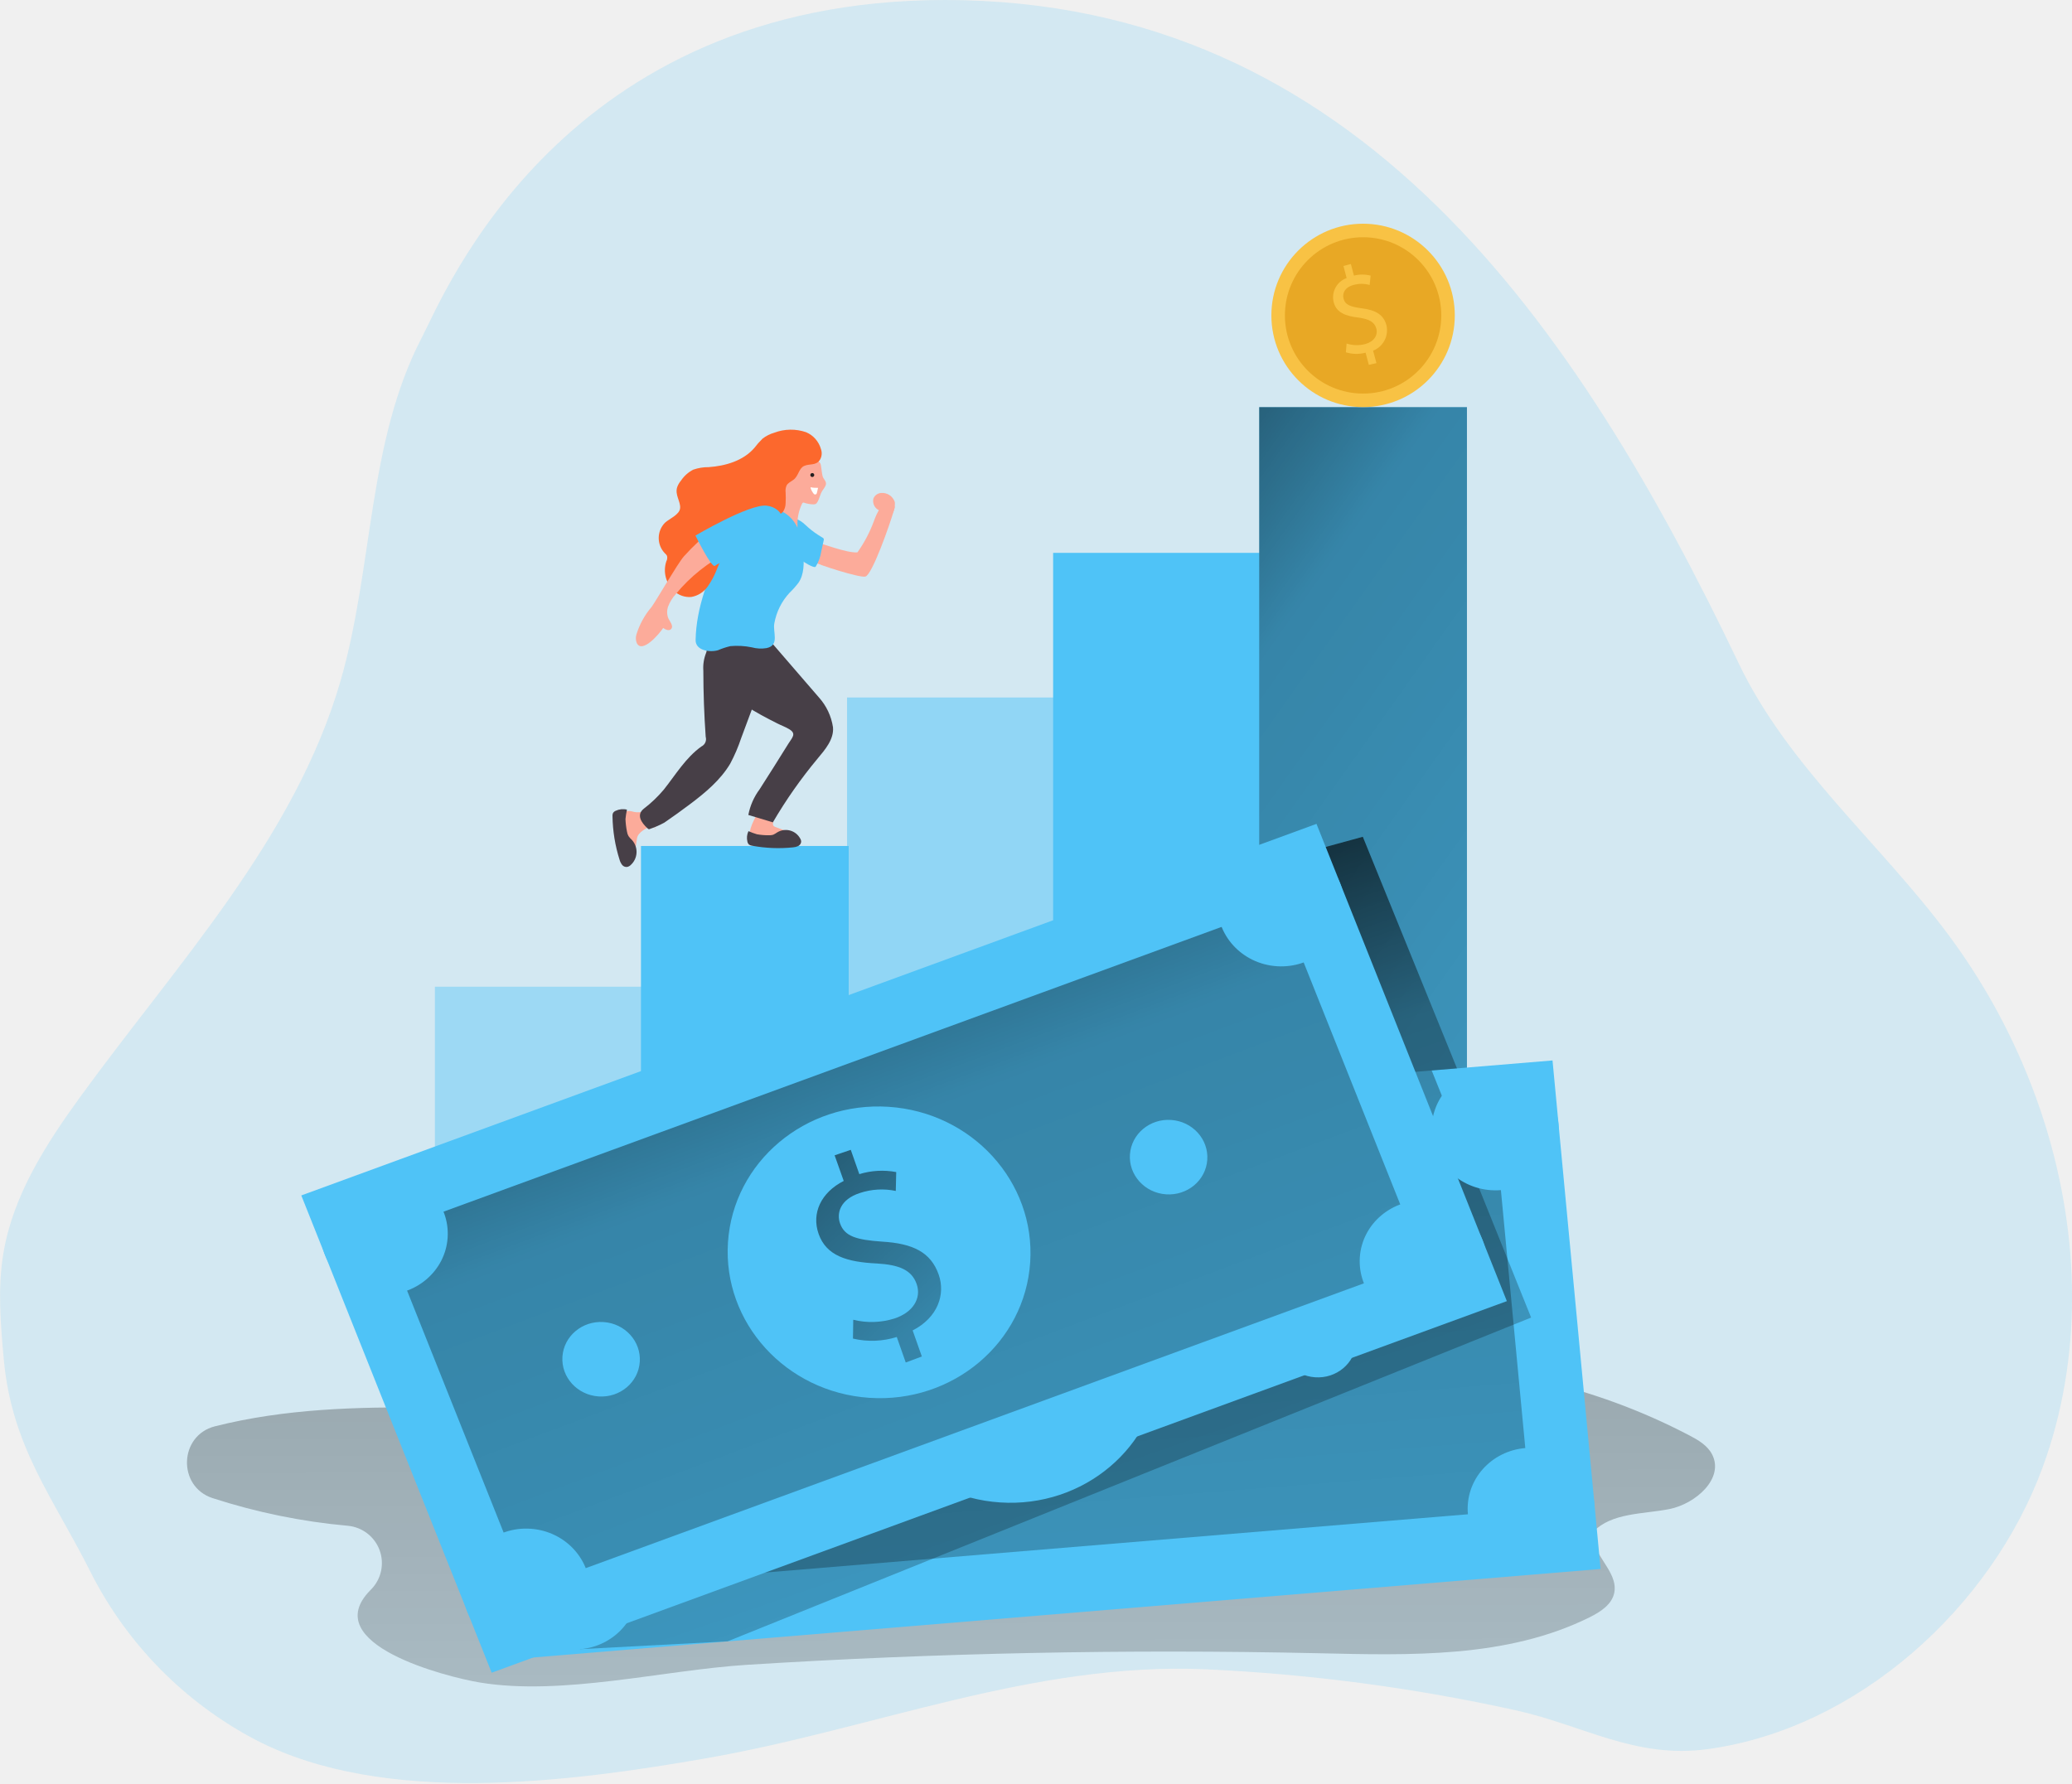
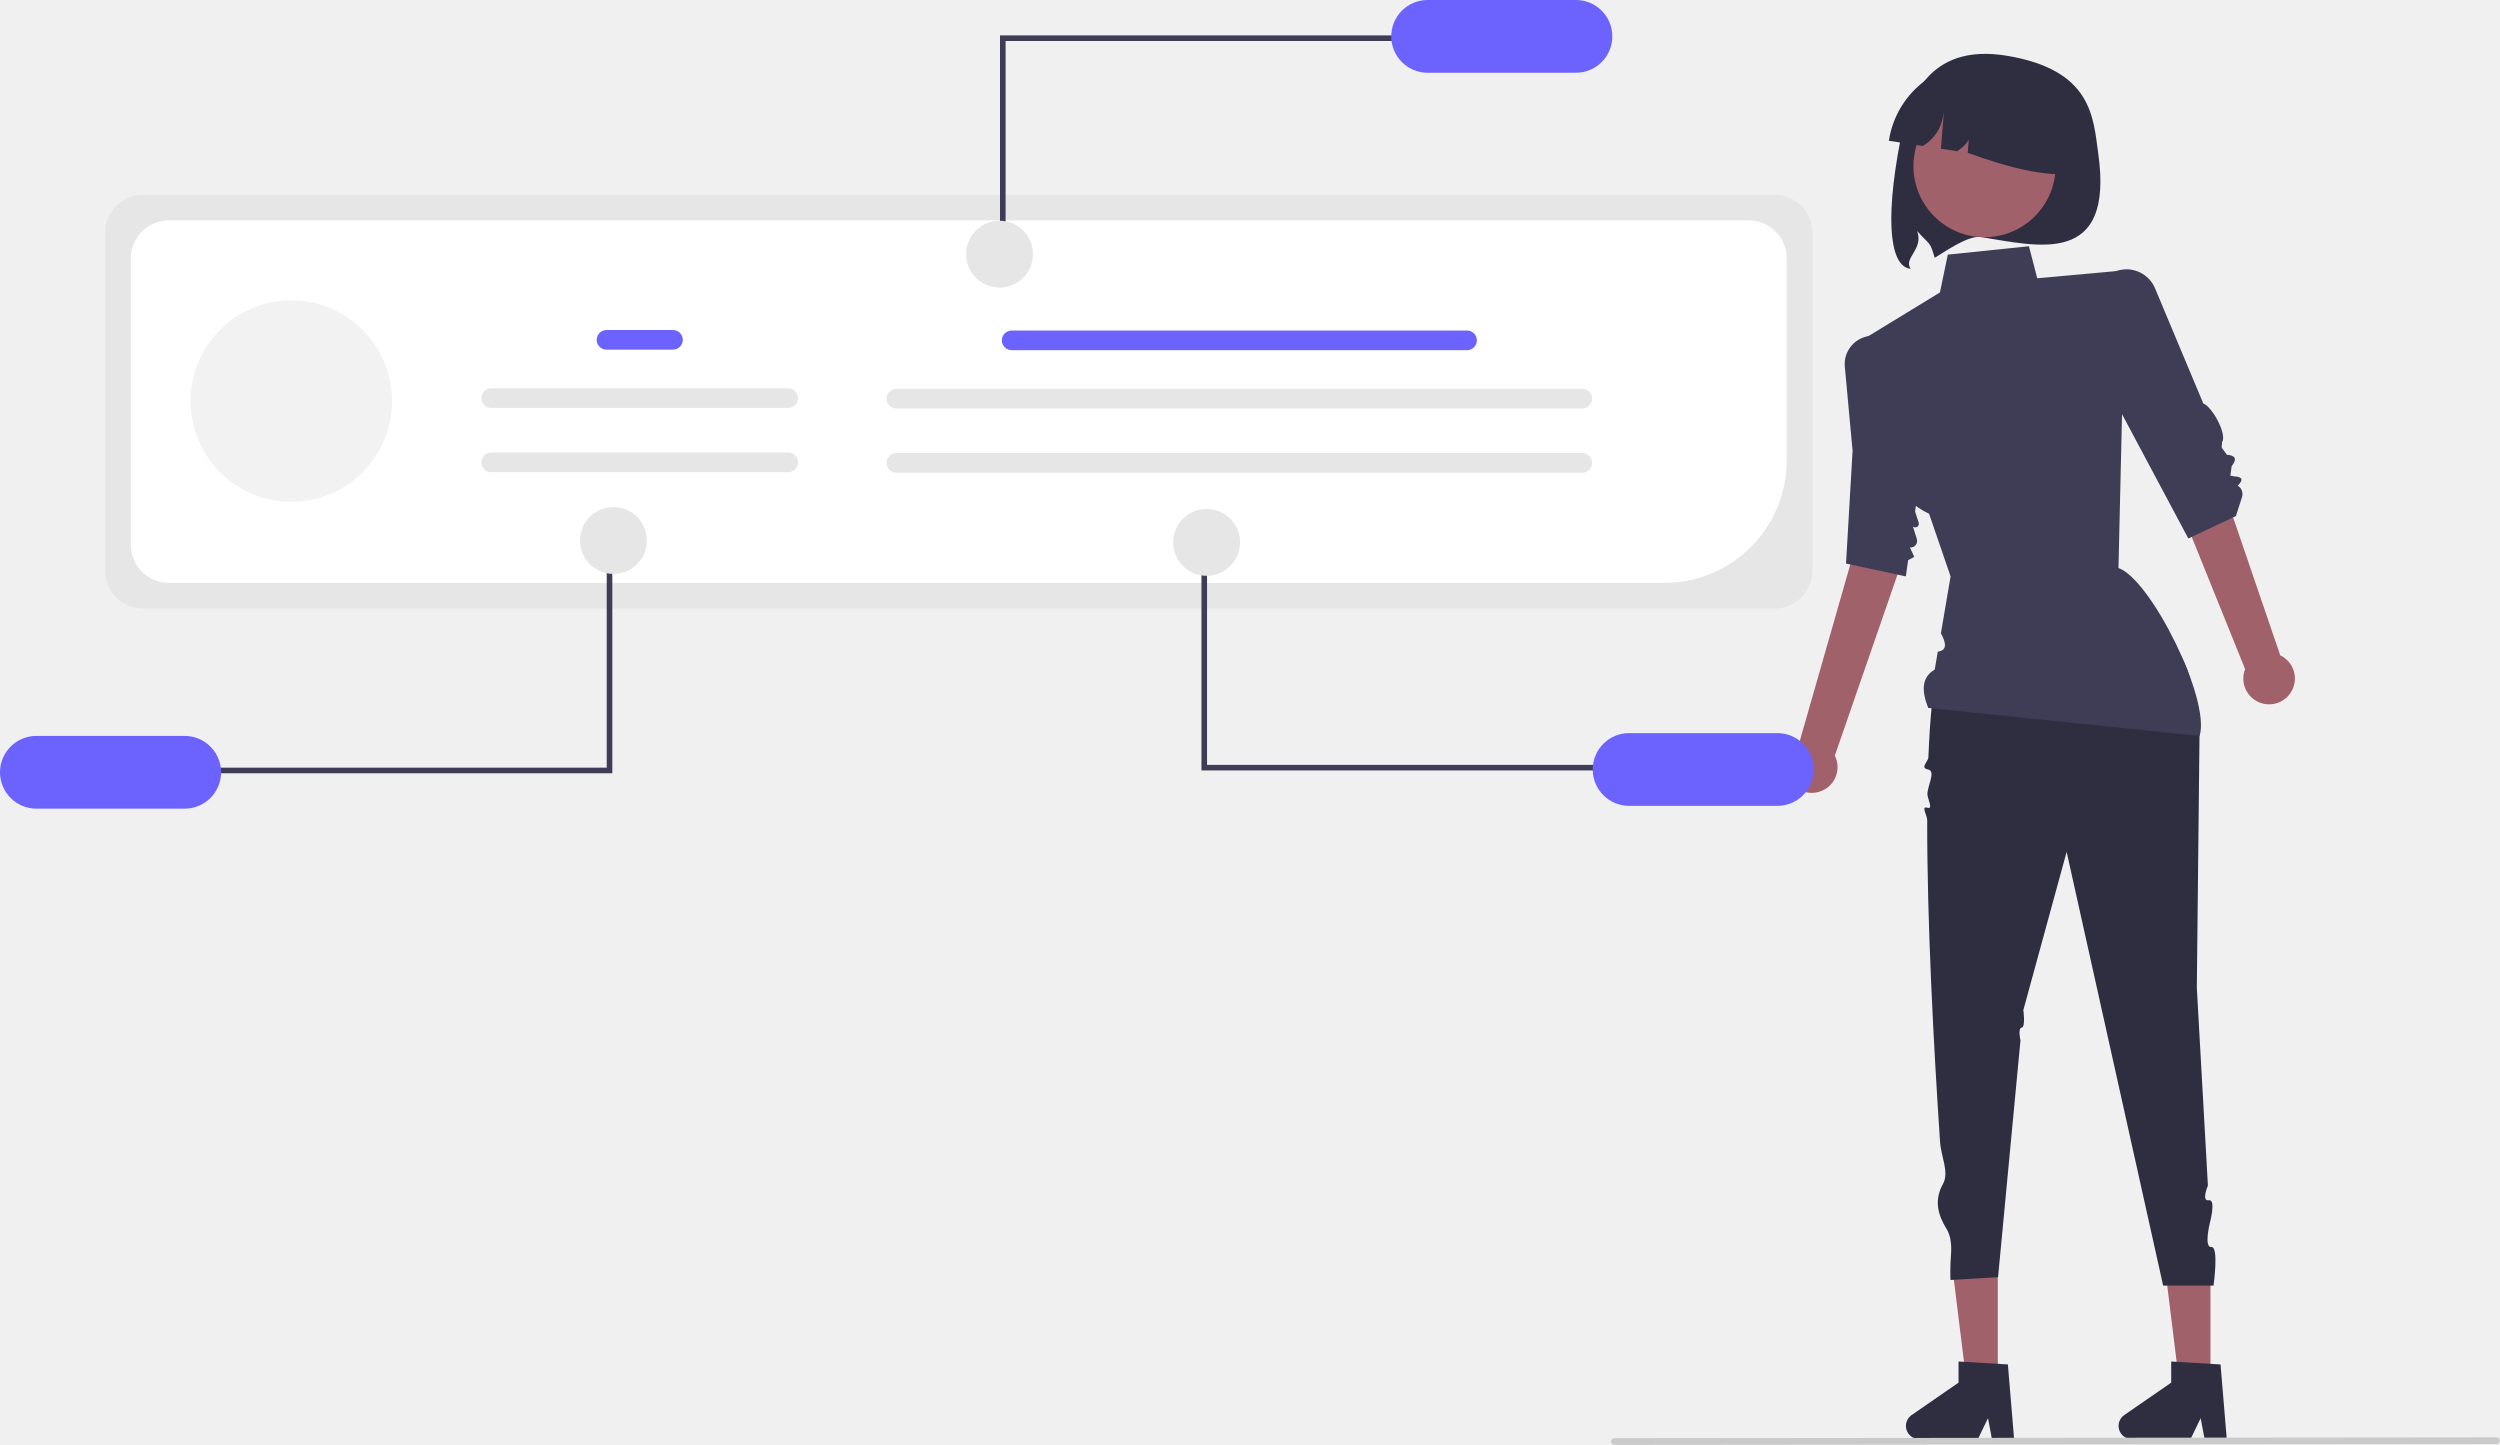
- <svg xmlns="http://www.w3.org/2000/svg" xmlns:xlink="http://www.w3.org/1999/xlink" data-name="Layer 1" viewBox="0 0 378.44 325.79">
-   <defs>
-     <linearGradient id="a" x1="191.25" y1="158.09" x2="192.05" y2="476.39" gradientUnits="userSpaceOnUse">
-       <stop offset=".01" />
-       <stop offset=".08" stop-opacity=".69" />
-       <stop offset=".21" stop-opacity=".32" />
-       <stop offset="1" stop-opacity="0" />
-     </linearGradient>
-     <linearGradient id="c" x1="153.7" y1="76.33" x2="494.53" y2="317.88" xlink:href="#a" />
-     <linearGradient id="b" x1="-794.43" y1="3080.09" x2="-800.45" y2="2521.18" gradientTransform="matrix(1 -.09 -.09 -1 1238.09 3066.63)" gradientUnits="userSpaceOnUse">
-       <stop offset=".01" />
-       <stop offset=".13" stop-opacity=".69" />
-       <stop offset=".25" stop-opacity=".32" />
-       <stop offset="1" stop-opacity="0" />
-     </linearGradient>
-     <linearGradient id="d" x1="153.04" y1="153.04" x2="254.24" y2="445.05" xlink:href="#a" />
-     <linearGradient id="e" x1="-830.51" y1="2995.42" x2="-626.59" y2="2515.18" gradientTransform="matrix(1 -.09 -.09 -1 1233.14 3058.69)" xlink:href="#b" />
-     <linearGradient id="f" x1="-380.13" y1="3379.83" x2="-386.16" y2="2820.37" gradientTransform="scale(1 -1) rotate(21.2 9102.062 2922.28)" xlink:href="#b" />
-     <linearGradient id="g" x1="-416.66" y1="3296.14" x2="-210.79" y2="2811.34" gradientTransform="scale(1 -1) rotate(21.2 9094.739 2897.204)" xlink:href="#b" />
-   </defs>
-   <path d="M373.5 205.35a116.22 116.22 0 00-17.6-34.53c-12.51-16.82-29.29-30.71-38.33-49.62C288.09 59.56 247.94.06 172.65 0 102.72 0 81.2 53.7 77.08 61.59c-10 19.15-8.87 42.08-14.89 62.83-8.39 28.89-29.91 51.69-47.56 76-6.26 8.64-12.23 17.94-14 28.46-1.08 6.44-.53 13 .07 19.54 1.47 15.91 9 25.15 15.77 38.63a70.55 70.55 0 0030.32 30.85c23.44 12.09 57.17 7.69 82.37 3.28 30.55-5.34 59.59-17.61 91.13-16.22a332.78 332.78 0 0156.48 7.47c12.56 2.78 21.88 8.92 35.15 7.11 27.43-3.75 51.77-25.94 61.14-51.43 7.37-20.05 6.85-42.23.44-62.76z" fill="#4fc3f7" opacity=".18" style="isolation:isolate" />
-   <path d="M85.64 302.29l-.16.16c-9.72 9.85 13.91 15.85 20 16.86 15.06 2.49 33.52-2.26 48.76-3.23q52-3.27 104.25-2.12c16.88.38 34.57.94 49.7-6.57 2-1 4.07-2.34 4.49-4.49.79-4-4.53-7.17-3.84-11.14 3.45-3.51 9.05-3.18 13.88-4.13s10.09-5.62 7.82-10c-.84-1.63-2.53-2.62-4.16-3.47-18.05-9.44-35.92-12.74-56.28-14.06-45.51-2.93-89.1 2.28-134.1 7.9-26.65 3.33-53.12-2-78.91 4.51-6.57 1.67-6.87 11-.44 13.11a113.05 113.05 0 0024.73 5.06 6.85 6.85 0 014.26 11.61z" transform="translate(-17.84 -11.94)" fill="url(#a)" />
-   <path fill="#4fc3f7" d="M79.43 180.26h37.94v33.05H79.43z" opacity=".41" />
-   <path fill="#4fc3f7" d="M117.07 154.55h37.94v58.75h-37.94z" />
-   <path fill="#4fc3f7" d="M154.71 127.42h37.94v85.89h-37.94z" opacity=".5" />
-   <path fill="#4fc3f7" d="M192.35 101h37.94v112.3h-37.94z" />
-   <path fill="#4fc3f7" d="M229.99 74.38h37.94v138.93h-37.94z" />
-   <path fill="url(#c)" d="M229.99 74.38h37.94v138.93h-37.94z" />
-   <path fill="#4fc3f7" d="M85.7 210.14l197.86-16.41 8.78 92.9-197.87 16.41-8.77-92.9z" />
-   <path fill="url(#b)" d="M98.33 220.78l174.75-14.49 6.56 69.39-174.75 14.49-6.56-69.39z" />
-   <path fill="url(#d)" d="M132.89 299.85l146.76-59.15-18.16-45.14 4.62-.38-17.2-42.31-25 6.85-11.84 8.7-106.13 132.86 26.95-1.43z" />
-   <ellipse cx="202.25" cy="259.82" rx="26.64" ry="27.66" transform="rotate(-86.23 186.963 263.38)" fill="#4fc3f7" />
-   <path d="M201.24 280.45l-.26-4.92a14.92 14.92 0 01-7.78-1.82l1-3.28a13.81 13.81 0 007.29 1.75c3.58-.16 5.86-2.23 5.72-5s-2.18-4.21-6-5.51c-5.22-1.7-8.49-3.78-8.71-8-.22-4 2.57-7.17 7.15-8.1l-.26-4.91 3.11-.15.24 4.68a14.14 14.14 0 016.6 1.4l-1.05 3.3a12.45 12.45 0 00-6.4-1.37c-3.86.17-5.19 2.46-5.09 4.39.14 2.5 2.06 3.67 6.47 5.22 5.29 1.79 8 4.19 8.24 8.48.2 3.81-2.37 7.51-7.47 8.56l.26 5z" transform="translate(-17.84 -11.94)" fill="url(#e)" />
-   <ellipse cx="147.81" cy="265.22" rx="6.81" ry="7.08" transform="rotate(-86.23 132.52 268.779)" fill="#4fc3f7" />
-   <ellipse cx="256.85" cy="256.18" rx="6.81" ry="7.08" transform="rotate(-86 242.664 259.178)" fill="#4fc3f7" />
-   <ellipse cx="290.93" cy="218.22" rx="11.17" ry="11.6" transform="rotate(-86.23 275.641 221.777)" fill="#4fc3f7" />
-   <ellipse cx="297.49" cy="287.59" rx="11.17" ry="11.6" transform="rotate(-86.23 282.21 291.154)" fill="#4fc3f7" />
-   <ellipse cx="116.17" cy="232.71" rx="11.17" ry="11.6" transform="rotate(-86.23 100.878 236.276)" fill="#4fc3f7" />
-   <ellipse cx="122.74" cy="302.08" rx="11.17" ry="11.6" transform="rotate(-86.23 107.451 305.648)" fill="#4fc3f7" />
-   <path fill="#4fc3f7" d="M55.03 218.39l185.42-67.88 34.77 87.19L89.8 305.58l-34.77-87.19z" />
-   <path fill="url(#f)" d="M70.18 225.32l163.76-59.95 25.98 65.12-163.76 59.95-25.98-65.12z" />
-   <ellipse cx="178.4" cy="240.71" rx="26.64" ry="27.66" transform="rotate(-86.23 163.11 244.274)" fill="#4fc3f7" />
-   <path d="M183.27 260.85l-1.64-4.66a15.05 15.05 0 01-8 .29l.05-3.44a13.85 13.85 0 007.5-.22c3.4-1.1 5-3.7 4.08-6.31S182 243 178 242.76c-5.5-.26-9.23-1.41-10.64-5.39-1.34-3.8.44-7.58 4.58-9.69l-1.66-4.68 2.95-1 1.56 4.44a14.11 14.11 0 016.74-.38l-.08 3.45a12.52 12.52 0 00-6.54.37c-3.66 1.18-4.29 3.73-3.64 5.56.84 2.38 3 3 7.69 3.33 5.59.33 8.88 1.92 10.32 6 1.28 3.62-.14 7.86-4.75 10.22l1.68 4.76z" transform="translate(-17.84 -11.94)" fill="url(#g)" />
-   <ellipse cx="127.63" cy="260.24" rx="6.81" ry="7.08" transform="rotate(-86.23 112.342 263.806)" fill="#4fc3f7" />
-   <ellipse cx="229.81" cy="222.84" rx="6.81" ry="7.08" transform="rotate(-86 215.488 225.894)" fill="#4fc3f7" />
-   <ellipse cx="251.79" cy="177.3" rx="11.17" ry="11.6" transform="rotate(-86.23 236.501 180.862)" fill="#4fc3f7" />
-   <ellipse cx="277.77" cy="242.4" rx="11.17" ry="11.6" transform="rotate(-86.23 262.483 245.957)" fill="#4fc3f7" />
-   <ellipse cx="88.02" cy="237.26" rx="11.17" ry="11.6" transform="rotate(-86.23 72.731 240.82)" fill="#4fc3f7" />
-   <ellipse cx="114" cy="302.35" rx="11.17" ry="11.6" transform="rotate(-86.23 98.708 305.92)" fill="#4fc3f7" />
-   <path d="M113.21 148.77a.77.77 0 00-.14.21 5.25 5.25 0 000 2.4 26.38 26.38 0 001.25 5.1 1 1 0 00.23.42.66.66 0 00.87-.07 1.84 1.84 0 00.42-.85 23.77 23.77 0 00.5-2.8c.17-1.2 1.79-1.88 2.72-2.42a.45.45 0 00.19-.17c0-.1.56 1.17.53 1.07a14.43 14.43 0 00-.85-2.12c0-.06-.6-1.51-.65-1.54s-.21 0-.3.06a3.48 3.48 0 01-2.48.19 2.46 2.46 0 00-2.29.52z" fill="#fcab9a" />
-   <path d="M114.51 147.91a3.12 3.12 0 00-2.06.21 1.05 1.05 0 00-.5.43 1.26 1.26 0 00-.08.61 27.71 27.71 0 001.29 7.9 2.82 2.82 0 00.45.92 1 1 0 00.91.4 1.25 1.25 0 00.64-.32 3.23 3.23 0 00.25-4.62 4.09 4.09 0 01-.62-.7 2.45 2.45 0 01-.28-.84 14.5 14.5 0 01-.27-2.27 15.85 15.85 0 01.27-1.72zM135.37 134.85a30.14 30.14 0 01-2 4.66c-1.78 3-4.57 5.32-7.38 7.43a127.03 127.03 0 01-4.65 3.34 16.72 16.72 0 01-2.56 1.13.49.49 0 01-.28.07.44.44 0 01-.2-.13c-1.22-1.09-2.08-2.5-.74-3.59a23.11 23.11 0 003.69-3.52c2.16-2.72 4-5.83 6.86-7.87a1.49 1.49 0 00.78-1.77q-.42-6-.43-12.07a7.36 7.36 0 01.5-3.24c1.23-2.55 5.68-2.87 8.08-2.64a3 3 0 011.59.47c2.75 2.17 1.52 4.88.54 7.52z" fill="#473f47" />
-   <path d="M148.61 102.61c.52.46 8.43 3 9.45 2.72 1.21-.31 4.36-9.16 5.3-12.39a.7.7 0 000-.55.52.52 0 00-.18-.18c-1.94-1.25-3.1 1.69-3.57 3a24.58 24.58 0 01-3 5.7c-2 .16-6.81-1.77-7.39-1.79a1.69 1.69 0 00-1.53.87c-.45.96.22 1.97.92 2.62z" fill="#fcab9a" />
-   <path d="M149.47 97.75c.24.16.48.31.73.45a.47.47 0 01.25.23.46.46 0 010 .26l-.47 2.14a7 7 0 01-1 2.69c-.29.39-2.41-1-2.71-1.23a8.84 8.84 0 01-2.27-2.17 3.93 3.93 0 01-.65-1.23 4.94 4.94 0 01.47-3.18c.83-1.61 2.21-.82 3.27.17a15.47 15.47 0 002.38 1.87z" fill="#4fc3f7" />
-   <path d="M137.25 153.2a.81.81 0 00.16.16 5 5 0 002.2.48 24.24 24.24 0 004.89-.19 1 1 0 00.44-.13.61.61 0 00.09-.8 1.66 1.66 0 00-.7-.55 21.87 21.87 0 00-2.47-1c-.37-.14-.69-.2-.69-.67a1.75 1.75 0 01.14-.64l.26-.76c.09-.27.18-.6 0-.81a.77.77 0 00-.44-.19 10.59 10.59 0 00-2.25-.21.31.31 0 00-.21.05.31.31 0 00-.09.14c-.53 1.23-2.32 3.85-1.33 5.12z" fill="#fcab9a" />
-   <path d="M130.79 113.81s-4 5.6.11 10.58c2.87 3.46 7.16 5.81 11.11 7.79.69.35 1.51.64 2.18 1.06 1.31.81.5 1.51-.19 2.61-1.73 2.8-3.49 5.57-5.26 8.34a11.44 11.44 0 00-2.06 4.69l4.48 1.35a85.85 85.85 0 018.19-11.67c1.32-1.58 3-3.51 2.79-5.71a10.48 10.48 0 00-2.57-5.44l-8.41-9.74z" fill="#473f47" />
-   <path d="M150.26 87.06c.14.42.54.74.6 1.19s-.39 1-.68 1.43c-.4.63-.5 1.42-.9 2.06a.81.81 0 01-.32.34 1.4 1.4 0 01-.41.06 5.61 5.61 0 01-1.57-.26.46.46 0 00-.3-.07.5.5 0 00-.2.23 8.57 8.57 0 00-.83 4c0 .44 0 1-.36 1.23a.79.79 0 01-.45.11c-1 0-1.83-.92-2.33-1.84a11.85 11.85 0 01-1-2.6 2.22 2.22 0 01-.09-.81 2.49 2.49 0 01.33-.91 17.45 17.45 0 001.25-3.19 14 14 0 011.47-4.11 2.28 2.28 0 011.11-.92 3 3 0 011.58.06 4.2 4.2 0 012.67 1.59c.17.32.26 1.89.43 2.41z" fill="#fcab9a" />
-   <path d="M140 118.4a6.26 6.26 0 01-2.69-.14 13.47 13.47 0 00-3.91-.22 13.71 13.71 0 00-2.27.75c-1.46.43-4.11.07-4.08-1.86.11-6 2.43-11.71 5-17.13 1.09-2.33 2.34-4.75 4.52-6.1a6.29 6.29 0 019.13 2.79 12.8 12.8 0 011 4.42c.17 1.9.2 4-.86 5.55a16 16 0 01-1.65 1.85 11.07 11.07 0 00-2.76 5.55c-.33 1.6 1.03 4.04-1.43 4.54z" fill="#4fc3f7" />
-   <path d="M149.77 83.98c-.72 1.15-1.93.68-2.92 1.15s-1 1.91-2 2.57c-.42.31-.94.53-1.19 1a2.5 2.5 0 00-.17 1.28 17.8 17.8 0 010 1.93 2.82 2.82 0 01-.5 1.61c-.73.85-2.07.62-3.19.73-2.19.22-2.93 2.29-4.38 3.69-.71.69-1.5 1.29-2.15 2a14.33 14.33 0 00-2.31 4 14.6 14.6 0 01-1.71 3.22 4.61 4.61 0 01-3 1.9 4.14 4.14 0 01-3.14-1.09 5.16 5.16 0 01-1.41-5.42 1.39 1.39 0 00.13-1 1.47 1.47 0 00-.39-.47 4 4 0 010-5.57c.79-.75 2.68-1.46 2.78-2.69s-1-2.43-.53-3.84a3.89 3.89 0 01.69-1.18 5.94 5.94 0 012.24-2 8.3 8.3 0 012.82-.46c3.08-.22 6.3-1.16 8.33-3.5a15.38 15.38 0 011.51-1.71 6.35 6.35 0 012.14-1.08 8.54 8.54 0 015.81-.09 4.73 4.73 0 012.71 3.08 2.29 2.29 0 01-.17 1.94z" fill="#fc682d" />
-   <path d="M149.42 89.12c-.39 0-1 0-1.35-.11-.12.24.46 1.13.59 1.24a.33.33 0 00.44 0 .44.44 0 00.11-.25l.21-.89" fill="#fff" />
-   <circle cx="148.36" cy="86.78" r=".36" fill="#231f20" />
-   <path d="M160.9 90.06a1.64 1.64 0 00-1.37 1 1.88 1.88 0 00.74 2 4.72 4.72 0 002.11.77.77.77 0 00.65-.09.79.79 0 00.19-.39 4 4 0 00.22-1.6 2.42 2.42 0 00-2.54-1.69z" fill="#fcab9a" />
-   <path d="M136.7 151.84a2.89 2.89 0 00-.19 1.92 1 1 0 00.3.54 1.26 1.26 0 00.54.2 26.29 26.29 0 007.51.3 2.66 2.66 0 00.93-.24 1 1 0 00.54-.76 1.15 1.15 0 00-.18-.62 3 3 0 00-4.19-1.12 4.74 4.74 0 01-.75.44 2.52 2.52 0 01-.82.09 11.82 11.82 0 01-2.14-.18 13.75 13.75 0 01-1.55-.57z" fill="#473f47" />
-   <path d="M132.16 97.31c-.86 0-1-1.38-1.69-.84a42.73 42.73 0 00-5.57 5.18c-1.18 1.36-5.09 8.14-5.89 9.23a14.11 14.11 0 00-2.76 5 2.34 2.34 0 00.06 1.61c1 2 4.23-1.83 4.81-2.77.44.32 1.1.6 1.46.19.5-.56-.26-1.4-.5-1.92a3.06 3.06 0 01-.06-2.17 7.27 7.27 0 011.4-2.28 30.06 30.06 0 019.72-7.74c.54-.27 1.15-.59 1.31-1.17a1.41 1.41 0 00-.07-.86 2.29 2.29 0 00-2.22-1.46z" fill="#fcab9a" />
-   <path d="M141.16 98.11s-10 4.75-10.58 5.26-3.56-5.53-3.56-5.53 9.86-5.82 13-5.46 4.26 3.75 1.14 5.73z" fill="#4fc3f7" />
-   <path d="M177.92 70.17v-.64" fill="none" />
-   <circle cx="248.96" cy="57.62" r="16.75" fill="#f8c244" />
-   <circle cx="248.96" cy="57.62" r="14.28" fill="#e8a825" />
-   <path d="M250.01 66.65l-.59-2.22a6.48 6.48 0 01-3.6-.07l.13-1.6a6 6 0 003.38.1c1.57-.41 2.38-1.59 2.05-2.83s-1.37-1.73-3.17-2c-2.47-.28-4.12-.92-4.62-2.82a3.72 3.72 0 012.37-4.41l-.59-2.21 1.36-.36.56 2.12a6.18 6.18 0 013.05 0l-.18 1.71a5.38 5.38 0 00-2.95 0c-1.69.45-2.05 1.62-1.82 2.5.3 1.14 1.26 1.49 3.37 1.77 2.51.32 3.95 1.16 4.47 3.1a4 4 0 01-2.44 4.63l.61 2.28z" fill="#f8c244" />
+ <svg xmlns="http://www.w3.org/2000/svg" width="893.458" height="516.372" viewBox="0 0 893.458 516.372" role="img" artist="Katerina Limpitsouni" source="https://undraw.co/">
+   <path d="M902.803,246.369c5.76,40.743-21.78,33.068-41.865,29.918-4.786-.752-13.556,5.683-16.581,7.402-1.698-6.034-1.798-4.521-6.277-9.565,2.415,6.638-5.014,9.595-2.308,13.475-6.723-.478-9.697-14.792-3.664-46.004,2.655-13.734,9.577-34.783,37.918-30.132C900.731,216.506,900.999,233.612,902.803,246.369Z" transform="translate(-152.9292 -191.556)" fill="#2f2e41" />
+   <circle cx="709.232" cy="59.375" r="25.401" fill="#a0616a" />
+   <path d="M827.973,241.867v0l12.167,1.859c5.366-3.361,7.41-8.348,7.665-14.21l-1.224,15.194,5.816.889c3.796-2.532,5.492-5.275,4.471-8.289l-.714,8.863c15.501,5.585,30.527,9.704,43.212,6.604l0,0a32.944,32.944,0,0,0-27.589-37.542l-6.263-.957A32.944,32.944,0,0,0,827.973,241.867Z" transform="translate(-152.9292 -191.556)" fill="#2f2e41" />
+   <path d="M787.051,409.058H204.116a13.625,13.625,0,0,1-13.609-13.609V274.726a13.625,13.625,0,0,1,13.609-13.609H787.051a13.625,13.625,0,0,1,13.609,13.609V395.449A13.625,13.625,0,0,1,787.051,409.058Z" transform="translate(-152.9292 -191.556)" fill="#e6e6e6" />
+   <path d="M747.707,399.878H213.297a13.625,13.625,0,0,1-13.609-13.609V283.913a13.625,13.625,0,0,1,13.609-13.609H777.872a13.625,13.625,0,0,1,13.609,13.609v72.192A43.823,43.823,0,0,1,747.707,399.878Z" transform="translate(-152.9292 -191.556)" fill="#fff" />
+   <path d="M677.229,316.707H514.476a3.51,3.51,0,1,1,0-7.02H677.229a3.51,3.51,0,0,1,0,7.02Z" transform="translate(-152.9292 -191.556)" fill="#6c63ff" />
+   <path d="M718.423,337.54H473.282a3.51,3.51,0,1,1,0-7.02H718.423a3.51,3.51,0,0,1,0,7.02Z" transform="translate(-152.9292 -191.556)" fill="#e6e6e6" />
+   <path d="M718.423,360.495H473.282a3.51,3.51,0,1,1,0-7.02H718.423a3.51,3.51,0,0,1,0,7.02Z" transform="translate(-152.9292 -191.556)" fill="#e6e6e6" />
+   <polygon points="359.383 89.694 357.383 89.694 357.383 12.651 502.04 12.651 502.04 14.651 359.383 14.651 359.383 89.694" fill="#3f3d56" />
+   <path d="M716.142,191.556h-53a13,13,0,0,0,0,26h53a13,13,0,0,0,0-26Z" transform="translate(-152.9292 -191.556)" fill="#6c63ff" />
+   <circle cx="357.223" cy="90.834" r="11.946" fill="#e6e6e6" />
+   <polygon points="789.981 495.189 778.943 495.189 773.69 452.616 789.981 452.616 789.981 495.189" fill="#a0616a" />
+   <path d="M948.736,705.87h-7.916l-1.413-7.473-3.619,7.473H914.795a4.719,4.719,0,0,1-2.682-8.603l16.765-11.579V678.133l17.634,1.053Z" transform="translate(-152.9292 -191.556)" fill="#2f2e41" />
+   <polygon points="713.981 495.189 702.943 495.189 697.69 452.616 713.981 452.616 713.981 495.189" fill="#a0616a" />
+   <path d="M872.736,705.87h-7.916l-1.413-7.473-3.619,7.473H838.795a4.719,4.719,0,0,1-2.682-8.603l16.765-11.579V678.133l17.634,1.053Z" transform="translate(-152.9292 -191.556)" fill="#2f2e41" />
+   <path d="M971.398,439.355a9.157,9.157,0,0,0-3.547-13.586l-26.908-78.753-16.032,8.415,30.385,75.259a9.207,9.207,0,0,0,16.102,8.665Z" transform="translate(-152.9292 -191.556)" fill="#a0616a" />
+   <path d="M803.102,474.512a9.157,9.157,0,0,0,5.56-12.894L835.885,382.973l-17.816-3.226-22.334,78.028a9.207,9.207,0,0,0,7.366,16.737Z" transform="translate(-152.9292 -191.556)" fill="#a0616a" />
+   <path d="M846.036,427.556s70.993-18.125,68-12l0,0S935.955,408.772,939,454l-.964,90.556,3.961,70.696s-2.415,5.755.294,5.251.445,7.94.445,7.94-2.281,8.987.492,8.772S944,651,944,651H926L891.511,496.002,876.036,552.556s.852,6.061-.592,6.252-.431,4.548-.431,4.548l-.542,5.725L867,648l-17,1s-.134-1.732,0-6c.099-3.171,1.075-8.237-1.497-12.412-2.857-4.638-4.515-10.003-1.188-15.913,2.303-4.09-.689-9.724-1.045-15.048-2.246-33.59-4.662-78.417-4.592-115.053.003-1.462-2.282-5.117.02-4.346s.031-3.297.055-4.915c.044-3,3.141-8.231.194-8.772s.093-2.876.148-4.279C842.675,447.447,843.903,435.248,846.036,427.556Z" transform="translate(-152.9292 -191.556)" fill="#2f2e41" />
+   <path d="M878.036,279.556l-29,3-2.81,13.521-27.525,16.812,9.525,25.755s-7.737,26.08,14.131,36.54l7.679,22.372-2.705,15.894-.751,4.412c1.919,3.562,2.256,6.181-1.121,6.584l-1.089,6.401c-4.841,2.802-4.676,7.782-2.334,13.71l97,10c3.99-13.029-17.543-56.049-29-60l1.492-64.272L914,288l-33,3Z" transform="translate(-152.9292 -191.556)" fill="#3f3d56" />
+   <path d="M906.45,289.898l0,0a11.038,11.038,0,0,1,16.646,4.681l17.257,41.184c3.262,1.18,8.626,11.22,6.683,13.793.041,2.72-.902.744,1.733,4.518,3.001.213,3.784,1.476,1.713,4.089l-.446,3.393,1.222.23c3.271.117,3.44,1.336,1.399,3.339h0a3.503,3.503,0,0,1,1.53,4.074L952,376l-17,8-27.964-52.444L902.521,302.561A11.038,11.038,0,0,1,906.45,289.898Z" transform="translate(-152.9292 -191.556)" fill="#3f3d56" />
+   <path d="M828.948,314.021l0,0a10.129,10.129,0,0,0-16.714,8.591c1.346,14.55,2.778,30.032,2.778,30.032l-2.346,40.321,21.37,4.591.825-5.782,2.175-1.218-1.524-3.345h0a2.341,2.341,0,0,0,2.461-3.033l-1.395-4.432h0a1.305,1.305,0,0,0,2.062-1.422l-1.298-3.933,5.671-39.748L830.773,316.101A10.129,10.129,0,0,0,828.948,314.021Z" transform="translate(-152.9292 -191.556)" fill="#3f3d56" />
+   <polygon points="431.383 198.306 429.383 198.306 429.383 275.349 574.04 275.349 574.04 273.349 431.383 273.349 431.383 198.306" fill="#3f3d56" />
+   <path d="M801.142,466.556a13.012,13.012,0,0,0-13-13h-53a13,13,0,0,0,0,26h53A13.012,13.012,0,0,0,801.142,466.556Z" transform="translate(-152.9292 -191.556)" fill="#6c63ff" />
+   <circle cx="431.223" cy="193.834" r="11.946" fill="#e6e6e6" />
+   <polygon points="216.83 199.306 218.83 199.306 218.83 276.349 74.173 276.349 74.173 274.349 216.83 274.349 216.83 199.306" fill="#3f3d56" />
+   <path d="M165.929,480.556h53a13,13,0,1,0,0-26h-53a13,13,0,0,0,0,26Z" transform="translate(-152.9292 -191.556)" fill="#6c63ff" />
+   <circle cx="219.223" cy="193.166" r="11.946" fill="#e6e6e6" />
+   <path d="M1011.893,706.903H978.707l-.143-.259c-.424-.77-.834-1.585-1.217-2.423-3.418-7.318-4.863-15.688-6.138-23.073l-.96-5.566a3.437,3.437,0,0,1,5.41-3.362q7.565,5.505,15.136,10.999c1.911,1.391,4.094,3,6.184,4.739.202-.979.413-1.962.624-2.931a3.439,3.439,0,0,1,6.281-1.086l3.883,6.238c2.832,4.556,5.332,9.045,4.822,13.887a.756.756,0,0,1-.013.176,10.947,10.947,0,0,1-.563,2.331Z" transform="translate(-152.9292 -191.556)" fill="#f0f0f0" />
+   <path d="M1045.202,707.621l-315.358.307a1.191,1.191,0,0,1,0-2.381l315.358-.307a1.191,1.191,0,0,1,0,2.381Z" transform="translate(-152.9292 -191.556)" fill="#cacaca" />
+   <circle cx="104.106" cy="143.346" r="36" fill="#f2f2f2" />
+   <path d="M393.436,316.518H369.683a3.51,3.51,0,1,1,0-7.02h23.753a3.51,3.51,0,0,1,0,7.02Z" transform="translate(-152.9292 -191.556)" fill="#6c63ff" />
+   <path d="M434.63,337.351H328.489a3.51,3.51,0,1,1,0-7.02H434.63a3.51,3.51,0,0,1,0,7.02Z" transform="translate(-152.9292 -191.556)" fill="#e6e6e6" />
+   <path d="M434.63,360.306H328.489a3.51,3.51,0,1,1,0-7.02H434.63a3.51,3.51,0,0,1,0,7.02Z" transform="translate(-152.9292 -191.556)" fill="#e6e6e6" />
</svg>
